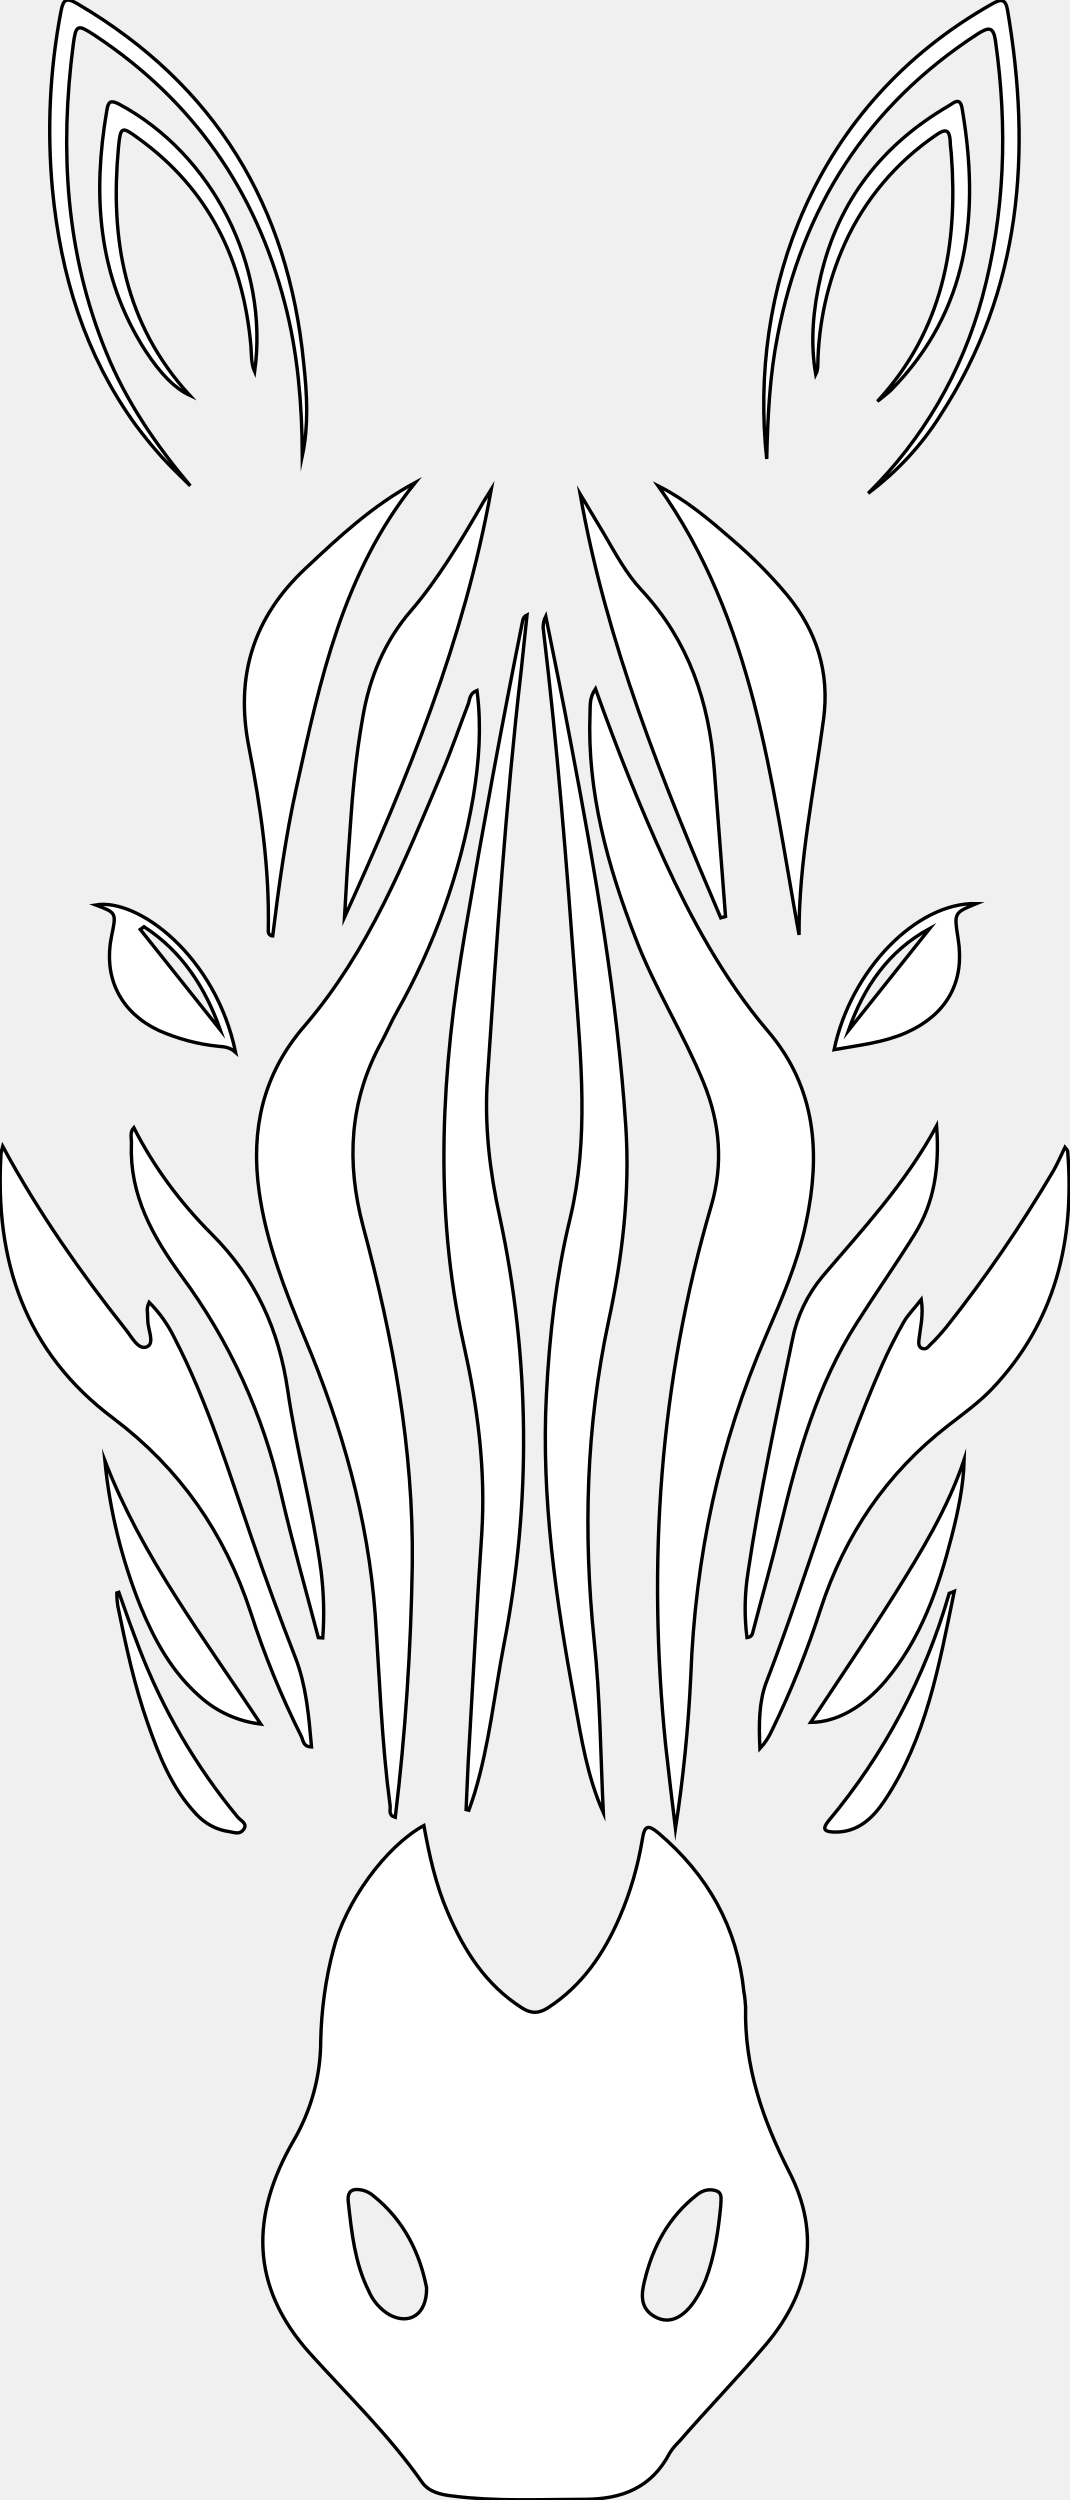
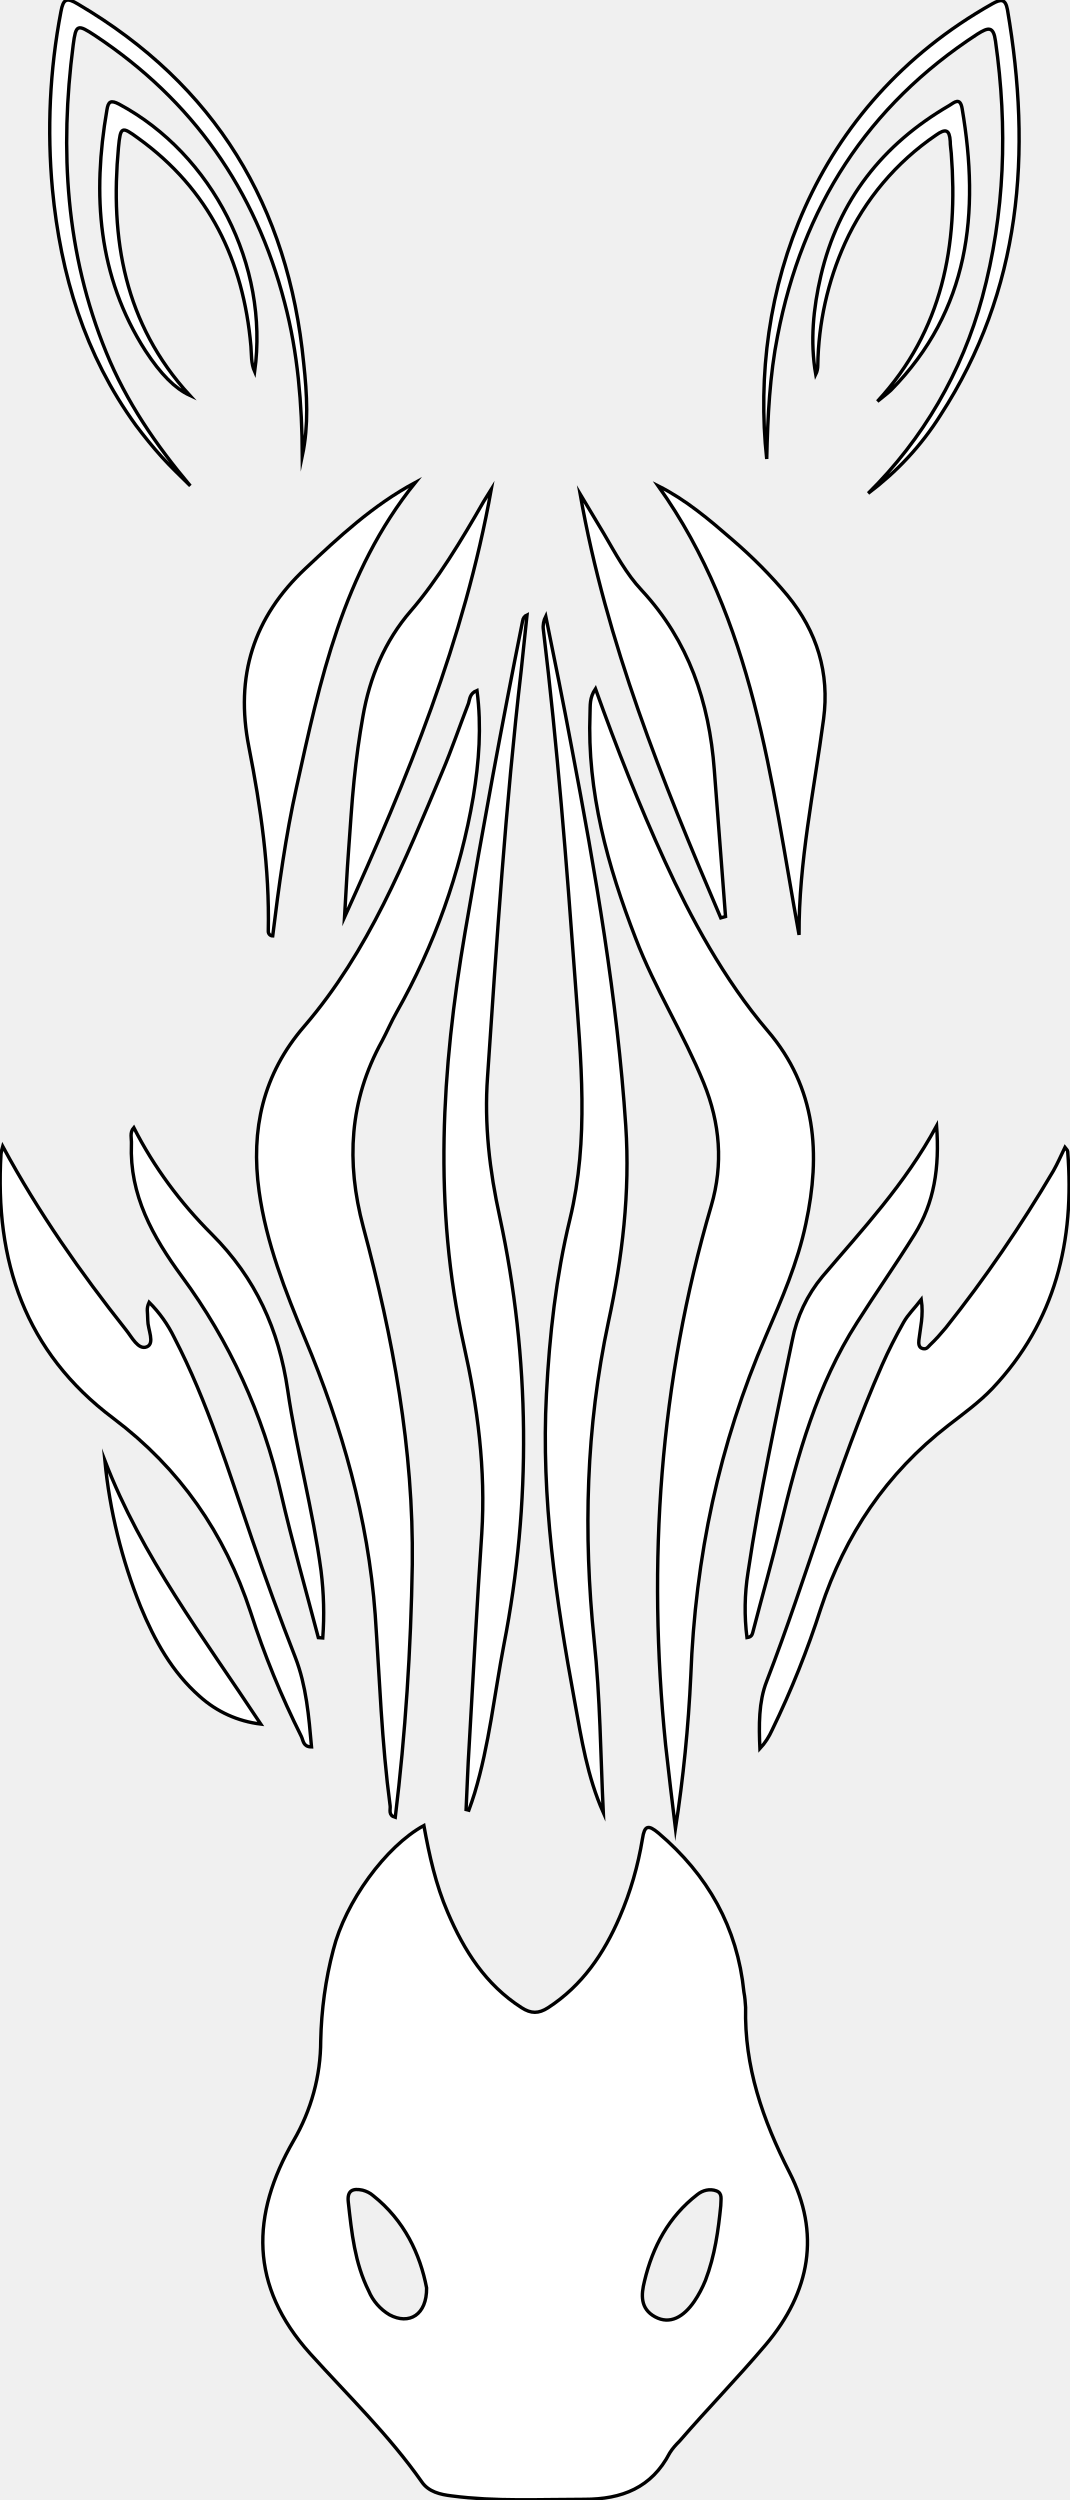
<svg xmlns="http://www.w3.org/2000/svg" version="1.1" baseProfile="tiny" id="图层_1" x="0px" y="0px" viewBox="0 0 314.1 734.3" xml:space="preserve">
  <g>
    <path id="X00B7FFM2Gra3Co12_6_" fill="#FFFFFF" stroke="#000000" stroke-miterlimit="10" d="M124.5,536.2c1.6,8.8,3.5,17.4,7,25.5   c4.8,11.2,11.1,21.2,21.7,28c2.8,1.8,5,1.8,7.8,0c10-6.5,16.4-15.9,21-26.6c3.2-7.4,5.4-15.1,6.7-23c0.6-4,1.7-4.2,4.7-1.7   c14.5,12.3,23.2,27.7,25.1,46.7c0.3,1.5,0.4,3,0.5,4.5c-0.4,17.4,5,33,12.9,48.5c9.1,17.8,6.2,35-7,50.6   c-8.2,9.7-17,18.7-25.3,28.3c-1.1,1.1-2.1,2.2-2.9,3.5c-5.3,10.2-14,13.6-25.1,13.6c-13,0-26,0.7-38.9-1c-3.4-0.4-6.8-1.2-8.8-4.1   c-9.6-13.7-21.6-25.3-32.8-37.7c-17.9-19.9-17.4-40.8-4.9-62.5c5.2-8.9,8-19.1,8-29.4c0.2-9,1.4-18,3.7-26.7   C101.4,558.7,113.3,542.3,124.5,536.2z M125.3,672c-1.9-9.9-6.5-19.8-15.7-27.1c-0.9-0.8-2-1.3-3.1-1.6c-2.8-0.6-4.6,0-4.2,3.5   c1,9,1.9,17.9,6,26.1c1.2,2.9,3.4,5.4,6.1,7C120.2,683,125.4,679.9,125.3,672L125.3,672z M211.7,647.9c0-1.9,0.6-3.7-1.3-4.4   s-4-0.2-5.6,1.1c-8.4,6.5-13.1,15.3-15.5,25.4c-1,4-1.3,8.1,3.1,10.5s8.4,0,11.5-4.5c1.3-1.9,2.4-4,3.3-6.2   C210,662.5,211,654.9,211.7,647.9L211.7,647.9z" />
    <path id="X66FF00M1Gra7Co17_3_" fill="#FFFFFF" stroke="#000000" stroke-miterlimit="10" d="M174.9,202.3   c6.3,17.6,12.9,34.3,20.4,50.7s17.4,34.8,30.2,49.8c14.3,16.7,15.6,36.2,11.2,56.6c-2.4,11.5-7.1,22.2-11.7,32.9   c-13.8,31.9-20.8,65.2-22.1,99.9c-0.7,15-2.2,30-4.5,44.9c-1-8.2-2-16.4-2.9-24.6c-5.4-53.6-1.8-106.5,13.4-158.3   c3.6-12.3,2.6-24.3-2.2-36.1c-5.9-14.5-14.4-27.8-20-42.5c-8.2-21.2-14.3-43-13.4-66.1C173.4,207.2,173.1,205,174.9,202.3z" />
    <path id="X66FF00M1Gra7Co17_2_" fill="#FFFFFF" stroke="#000000" stroke-miterlimit="10" d="M140.1,202.8c1.4,10.7,0.6,21-1.1,31.3   c-3.8,22.2-11.4,43.6-22.5,63.2c-1.6,2.8-2.8,5.7-4.3,8.5c-9.6,17.4-10.6,35.5-5.5,54.6c8.7,32.4,14.8,65.3,14.4,99.1   c-0.4,24.8-2,49.6-5,74.3c-2.1-0.6-1.4-2.2-1.5-3.3c-2.5-18.7-3.1-37.5-4.4-56.3c-2.1-28.2-9.7-55-20.6-81   c-5.8-14-11.4-28.1-13.5-43.3c-2.5-18.1,1.1-34.4,13.3-48.5c18.9-22,29.5-48.5,40.5-74.7c2.8-6.6,5.1-13.4,7.7-20.1   C138,205.4,137.9,203.7,140.1,202.8z" />
    <path id="X038203M2Gra1Co14_3_" fill="#FFFFFF" stroke="#000000" stroke-miterlimit="10" d="M136.9,531.5   c0.3-6.2,0.5-12.5,0.9-18.7c1.2-20.8,2.3-41.6,3.7-62.3c1.2-18.8-1.2-37.4-5.3-55.6c-9-40.5-6.5-80.7,0.4-121.1   c5.2-30.5,10.8-61,16.9-91.4c0.1-0.8,0.6-1.5,1.3-1.8c-0.6,5.4-1.1,10.8-1.7,16.2c-4.6,39.7-7.2,79.6-9.9,119.5   c-1,13.9,0.6,27.6,3.6,41.2c8.9,41.4,9.3,84.1,1.2,125.6c-2.8,14.6-4.3,29.3-8.6,43.6c-0.5,1.7-1.1,3.3-1.7,5L136.9,531.5z" />
    <path id="X038203M2Gra1Co14_2_" fill="#FFFFFF" stroke="#000000" stroke-miterlimit="10" d="M177.2,532.4   c-4.7-10.6-6.4-21.6-8.4-32.6c-5.5-29.9-9.9-59.8-8.3-90.3c0.9-17.3,2.8-34.5,6.9-51.4c5.7-23.5,3.2-47,1.5-70.6   c-2.5-34.2-5.2-68.4-9.3-102.5c-0.2-1.4,0.1-2.8,0.7-4c2.6,12.8,5.2,25.6,7.6,38.5c7,36.8,13.4,73.7,15.9,111.2   c1.3,19.5-1,38.7-5.1,57.6c-6.6,31-7.4,62-4.2,93.4C176.3,498.5,176.4,515.5,177.2,532.4z" />
    <path id="X66FF00M1Gra7Co17_1_" fill="#FFFFFF" stroke="#000000" stroke-miterlimit="10" d="M270.6,381.7c0.7,4.8-0.3,8.3-0.7,11.9   c-0.1,1-0.1,2.2,1.1,2.5s1.6-0.5,2.1-1c1.7-1.6,3.2-3.3,4.7-5.1c11.6-14.6,22.1-30,31.6-46.1c1.2-2.1,2.2-4.4,3.4-6.9   c0.4,0.5,0.8,0.9,0.8,1.2c2.1,26.2-3.6,50-22.1,69.6c-3.9,4.1-8.5,7.4-13,10.9c-18.1,14-30.3,32.1-37.4,53.7   c-3.9,12.2-8.7,24.2-14.3,35.7c-0.9,2-2.1,3.9-3.6,5.5c-0.3-6.8-0.4-13.7,2-19.8c11.9-30.8,20.6-62.7,33.9-92.9   c1.9-4.3,4-8.4,6.3-12.5C266.7,386.1,268.5,384.4,270.6,381.7z" />
    <path id="X66FF00M1Gra7Co17" fill="#FFFFFF" stroke="#000000" stroke-miterlimit="10" d="M0.8,336.7c10.6,19.6,22.9,37.1,36.2,53.9   c1.7,2.1,3.6,6,6.1,5s0.3-5.1,0.3-7.8s-0.5-3.3,0.4-5.3c3,3,5.5,6.5,7.4,10.4C61,411.8,67.1,432,74,452c4,11.6,8.2,23.2,12.7,34.7   c3.3,8.5,4,17.4,4.8,26.4c-2.5,0-2.4-1.9-3-3.1c-5.9-11.8-10.9-24-14.9-36.5c-7.6-23.2-20.8-42.2-40.3-56.9   c-26-19.5-34.9-46.3-33-77.7C0.4,338.2,0.6,337.4,0.8,336.7z" />
    <path id="X66FF00M2Gra4Co13_1_" fill="#FFFFFF" stroke="#000000" stroke-miterlimit="10" d="M122,141.7   c-21.4,26.6-28,58.2-34.9,89.5c-3.2,14.4-5.2,29-7,43.7c-0.7,0-1.3-0.6-1.3-1.3c0-0.1,0-0.1,0-0.2c0.4-18.3-2.2-36.2-5.7-54   c-4.1-20.8,1.3-38.1,16.7-52.5C99.6,157.7,109.4,148.5,122,141.7z" />
    <path id="X66FF00M2Gra4Co13" fill="#FFFFFF" stroke="#000000" stroke-miterlimit="10" d="M193.3,142.7c8.2,4.1,15.1,10,21.9,15.9   c5.8,5,11.2,10.4,16.1,16.3c8.7,10.6,12.4,22.8,10.6,36.3c-2.8,21.1-7.3,42-7.2,63.4C226.4,229,221.5,182.3,193.3,142.7z" />
    <path id="X05E8E2M2Color11_1_" fill="#FFFFFF" stroke="#000000" stroke-miterlimit="10" d="M211.7,269.6   c-17.2-40.3-33.6-80.8-41.3-124.5l7,11.7c3.4,5.8,6.5,11.7,11.1,16.6c13.8,14.9,19.8,32.8,21.3,52.7c1.1,14.4,2.2,28.8,3.3,43.1   L211.7,269.6z" />
    <path id="X05E8E2M2Color11" fill="#FFFFFF" stroke="#000000" stroke-miterlimit="10" d="M144.3,143.7   c-7.9,44.2-24.7,85.2-43.1,125.7c0.4-6.6,0.7-13.2,1.2-19.8s0.9-13.6,1.6-20.4s1.5-12.6,2.6-18.8c2-11.5,6.4-22.1,14.1-31   s14.9-20.8,21.3-32L144.3,143.7z" />
    <path id="X66CCFFM1Gra7Co16_1_" fill="#FFFFFF" stroke="#000000" stroke-miterlimit="10" d="M88.8,133.9c-0.1-15.2-1.3-30.3-5.2-45   C75,55.7,56.6,29.5,28,10.5c-5.3-3.5-5.7-3.4-6.5,2.7c-4,30.9-2.2,61.2,9.7,90.3c5.9,14.5,14.6,27.2,24.7,39.2   c-2.8-2.8-5.7-5.5-8.4-8.5s-5.2-6.1-7.6-9.3c-15-20.7-22.1-44.2-24.5-69.3c-1.6-17.4-0.8-35,2.5-52.2c0.7-3.8,1.7-4.2,5-2.2   C63.3,25,84.7,60.5,89.2,106.7C90.2,115.8,90.7,124.9,88.8,133.9z" />
    <path id="X66CCFFM1Gra7Co16" fill="#FFFFFF" stroke="#000000" stroke-miterlimit="10" d="M255,144.9c16.1-15.9,27.6-35.7,33.5-57.5   c6.7-24.8,7.5-49.9,3.9-75.3c-0.6-4.5-2.1-4.1-5.3-2.1c-32.4,21.1-51.4,50.9-58.7,88.6c-2.3,11.6-2.9,23.4-3.2,36.2   C219.9,86.1,238.4,31,291.5,1.1c2.5-1.4,3.8-1.5,4.4,1.7c7.2,42,4.2,82.4-19.7,119.2C270.6,130.9,263.4,138.6,255,144.9z" />
-     <path id="XT_1_" fill="#FFFFFF" stroke="#000000" stroke-miterlimit="10" d="M286.8,265.4   c-6.6,2.7-6.6,2.7-5.4,10.2c2.1,12.8-3.3,22.4-15.2,27.7c-6.8,3-14,3.7-21.2,5C249.9,284.8,269.3,265,286.8,265.4z M273.1,272.7   c-12.2,6.6-19.4,17.2-23.9,30L273.1,272.7z" />
-     <path id="XT" fill="#FFFFFF" stroke="#000000" stroke-miterlimit="10" d="M69.2,309.1c-1.9-1.7-3.6-1.6-5.2-1.8   c-6-0.6-11.8-2.2-17.3-4.6c-11.3-5.3-16.5-15.6-13.9-27.9c1.4-6.7,1.4-6.7-4.7-9C40.6,263.7,63.4,280.9,69.2,309.1z M64.7,302.5   c-4.4-12.5-11.3-23.1-22.4-30.3l-1.1,0.8L64.7,302.5z" />
    <path id="X038203M2Gra1Co14_1_" fill="#FFFFFF" stroke="#000000" stroke-miterlimit="10" d="M257.7,117.9   C276.9,97.1,281.5,72,279.4,45c-0.1-1.2-0.3-2.3-0.3-3.5c-0.2-3.5-1.4-3.8-4.2-1.8c-11.6,7.9-20.9,18.9-26.7,31.7   c-5.1,11.3-7.8,23.5-8,35.9c0,0.9-0.2,1.9-0.6,2.7c-1.7-9.8-0.7-19.5,1.5-29c5.2-22.2,18.1-38.6,37.7-50c1.5-0.9,3.2-2.6,3.8,0.9   c5.2,30.6,2.2,59.2-20.9,82.7C260.4,115.8,259,116.8,257.7,117.9z" />
    <path id="X038203M2Gra1Co14" fill="#FFFFFF" stroke="#000000" stroke-miterlimit="10" d="M74.8,109.2c-1.1-2.5-0.9-5-1.1-7.5   c-2.2-25.2-12.3-46.1-33.1-61.1c-4.9-3.6-5.2-3.5-5.8,2.7c-2.5,26.8,1.7,51.8,20.9,72.8c-4.3-2-8.5-6.2-13-13.1   c-14-21.9-15.6-45.8-11.3-70.7c0.4-2.5,1.1-3,3.6-1.7C62.4,45.3,79.1,78,74.8,109.2z" />
    <path id="X00B7FFM2Gra3Co12_5_" fill="#FFFFFF" stroke="#000000" stroke-miterlimit="10" d="M93.5,481c-3.7-14.1-7.7-28.2-11-42.5   c-5.2-23-15.1-44.6-29.1-63.6C44.9,363.3,38,351,38.6,336c0.1-1.6-0.6-3.3,0.7-4.8c5.9,11.6,13.7,22.1,22.9,31.3   c12.9,12.9,19.7,28,22.3,45.8s7.4,35.2,9.8,53.1c0.8,6.5,1,13.1,0.5,19.7L93.5,481z" />
    <path id="X00B7FFM2Gra3Co12_4_" fill="#FFFFFF" stroke="#000000" stroke-miterlimit="10" d="M219.4,481c-0.8-6.3-0.7-12.8,0.3-19.1   c3.4-22.9,8.3-45.5,13-68.2c1.3-6.9,4.4-13.4,8.9-18.8c11.7-13.8,24.1-26.9,33.5-44.2c0.9,12.3-0.7,22.6-6.5,31.9   s-11.4,17.2-16.9,25.9c-11.7,18.3-17.4,38.8-22.4,59.6c-2.5,10.5-5.5,20.9-8.2,31.4C220.9,480.1,220.8,480.8,219.4,481z" />
    <path id="X00B7FFM2Gra3Co12_3_" fill="#FFFFFF" stroke="#000000" stroke-miterlimit="10" d="M30.8,429   c10.8,28.1,28.9,51.8,45.8,77.4c-6.7-0.8-12.9-3.6-17.9-8.1c-8.2-7.2-13.3-16.5-17.4-26.4C35.8,458.2,32.2,443.7,30.8,429z" />
-     <path id="XB_2_" fill="#FFFFFF" stroke="#000000" stroke-miterlimit="10" d="M238.1,505.9   c8.3-12.6,16.7-24.9,24.6-37.5c7.9-12.6,15.7-25.4,20.5-39.7c-0.2,7.8-1.8,15.3-3.7,22.7c-3.9,15.2-9,30-19.4,42.3   C253.5,501.5,245.6,505.9,238.1,505.9z" />
-     <path id="XB_1_" fill="#FFFFFF" stroke="#000000" stroke-miterlimit="10" d="M34.9,467.7c1.9,5.4,3.8,10.8,5.9,16.2   c6.9,18.1,16.7,34.9,29,49.8c0.8,1,3,1.9,1.8,3.6s-2.8,0.9-4.2,0.7c-3.8-0.5-7.3-2.4-9.9-5.3c-7-7.5-10.7-16.8-14-26.2   c-4-11.3-6.5-23-8.9-34.8c-0.2-1.3-0.3-2.5-0.3-3.8L34.9,467.7z" />
-     <path id="XB" fill="#FFFFFF" stroke="#000000" stroke-miterlimit="10" d="M280.3,467.4   c-4.5,21.8-8.2,43.1-20.5,61.5c-3.5,5.2-8,9.5-15,9.2c-2.6-0.1-3.4-0.8-1.5-3.2c16.4-19.6,28.5-42.4,35.5-66.9L280.3,467.4z" />
  </g>
</svg>
